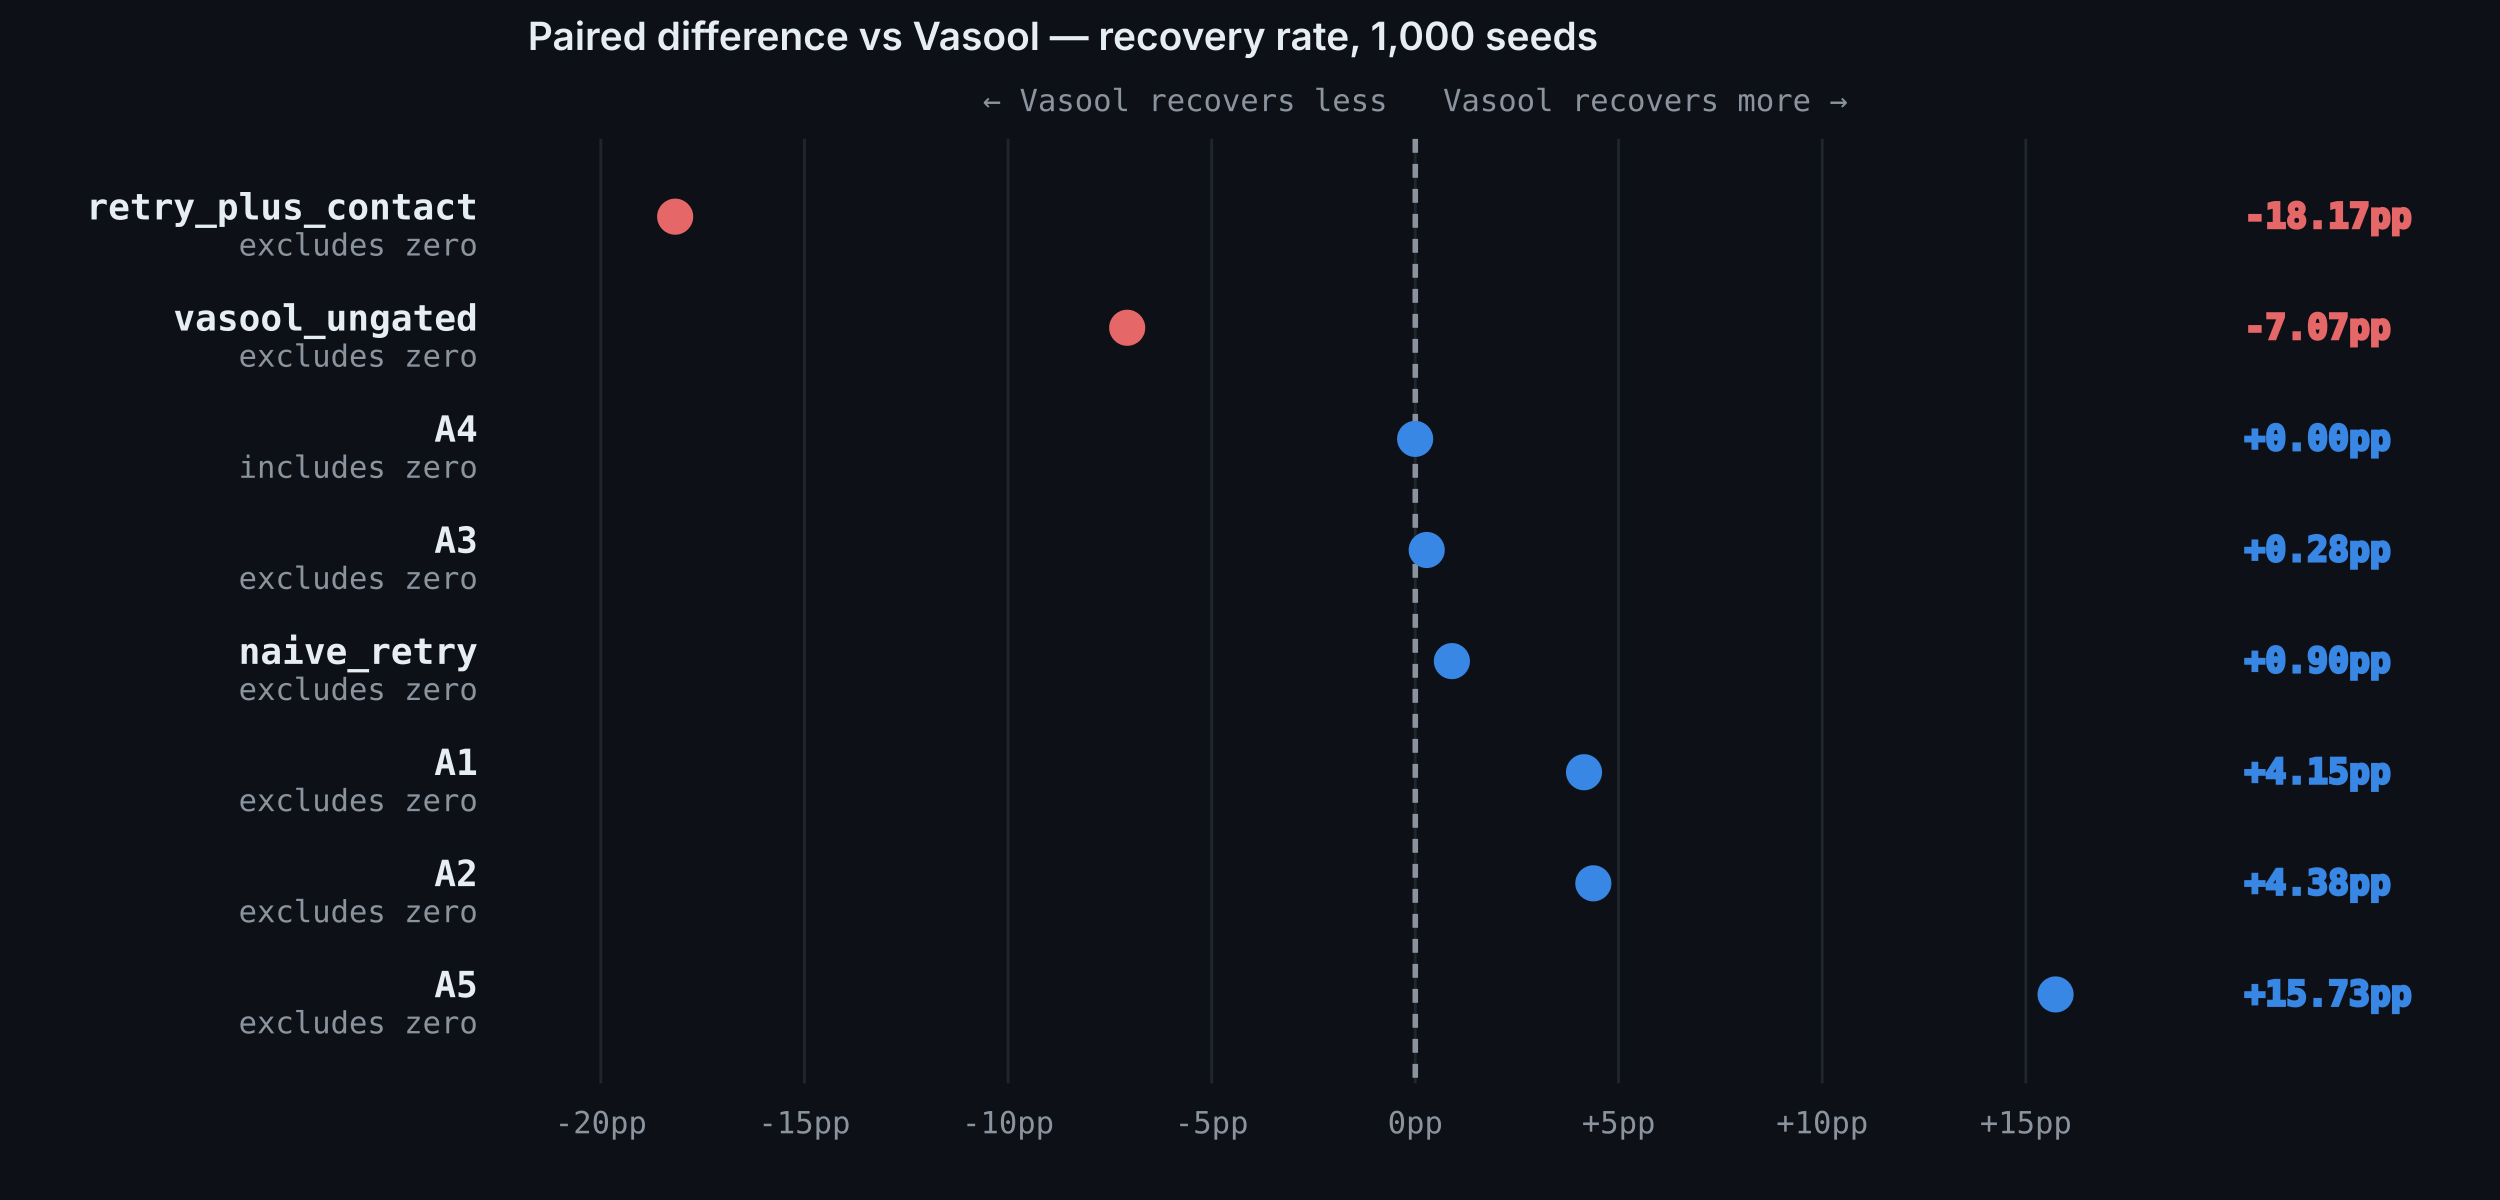
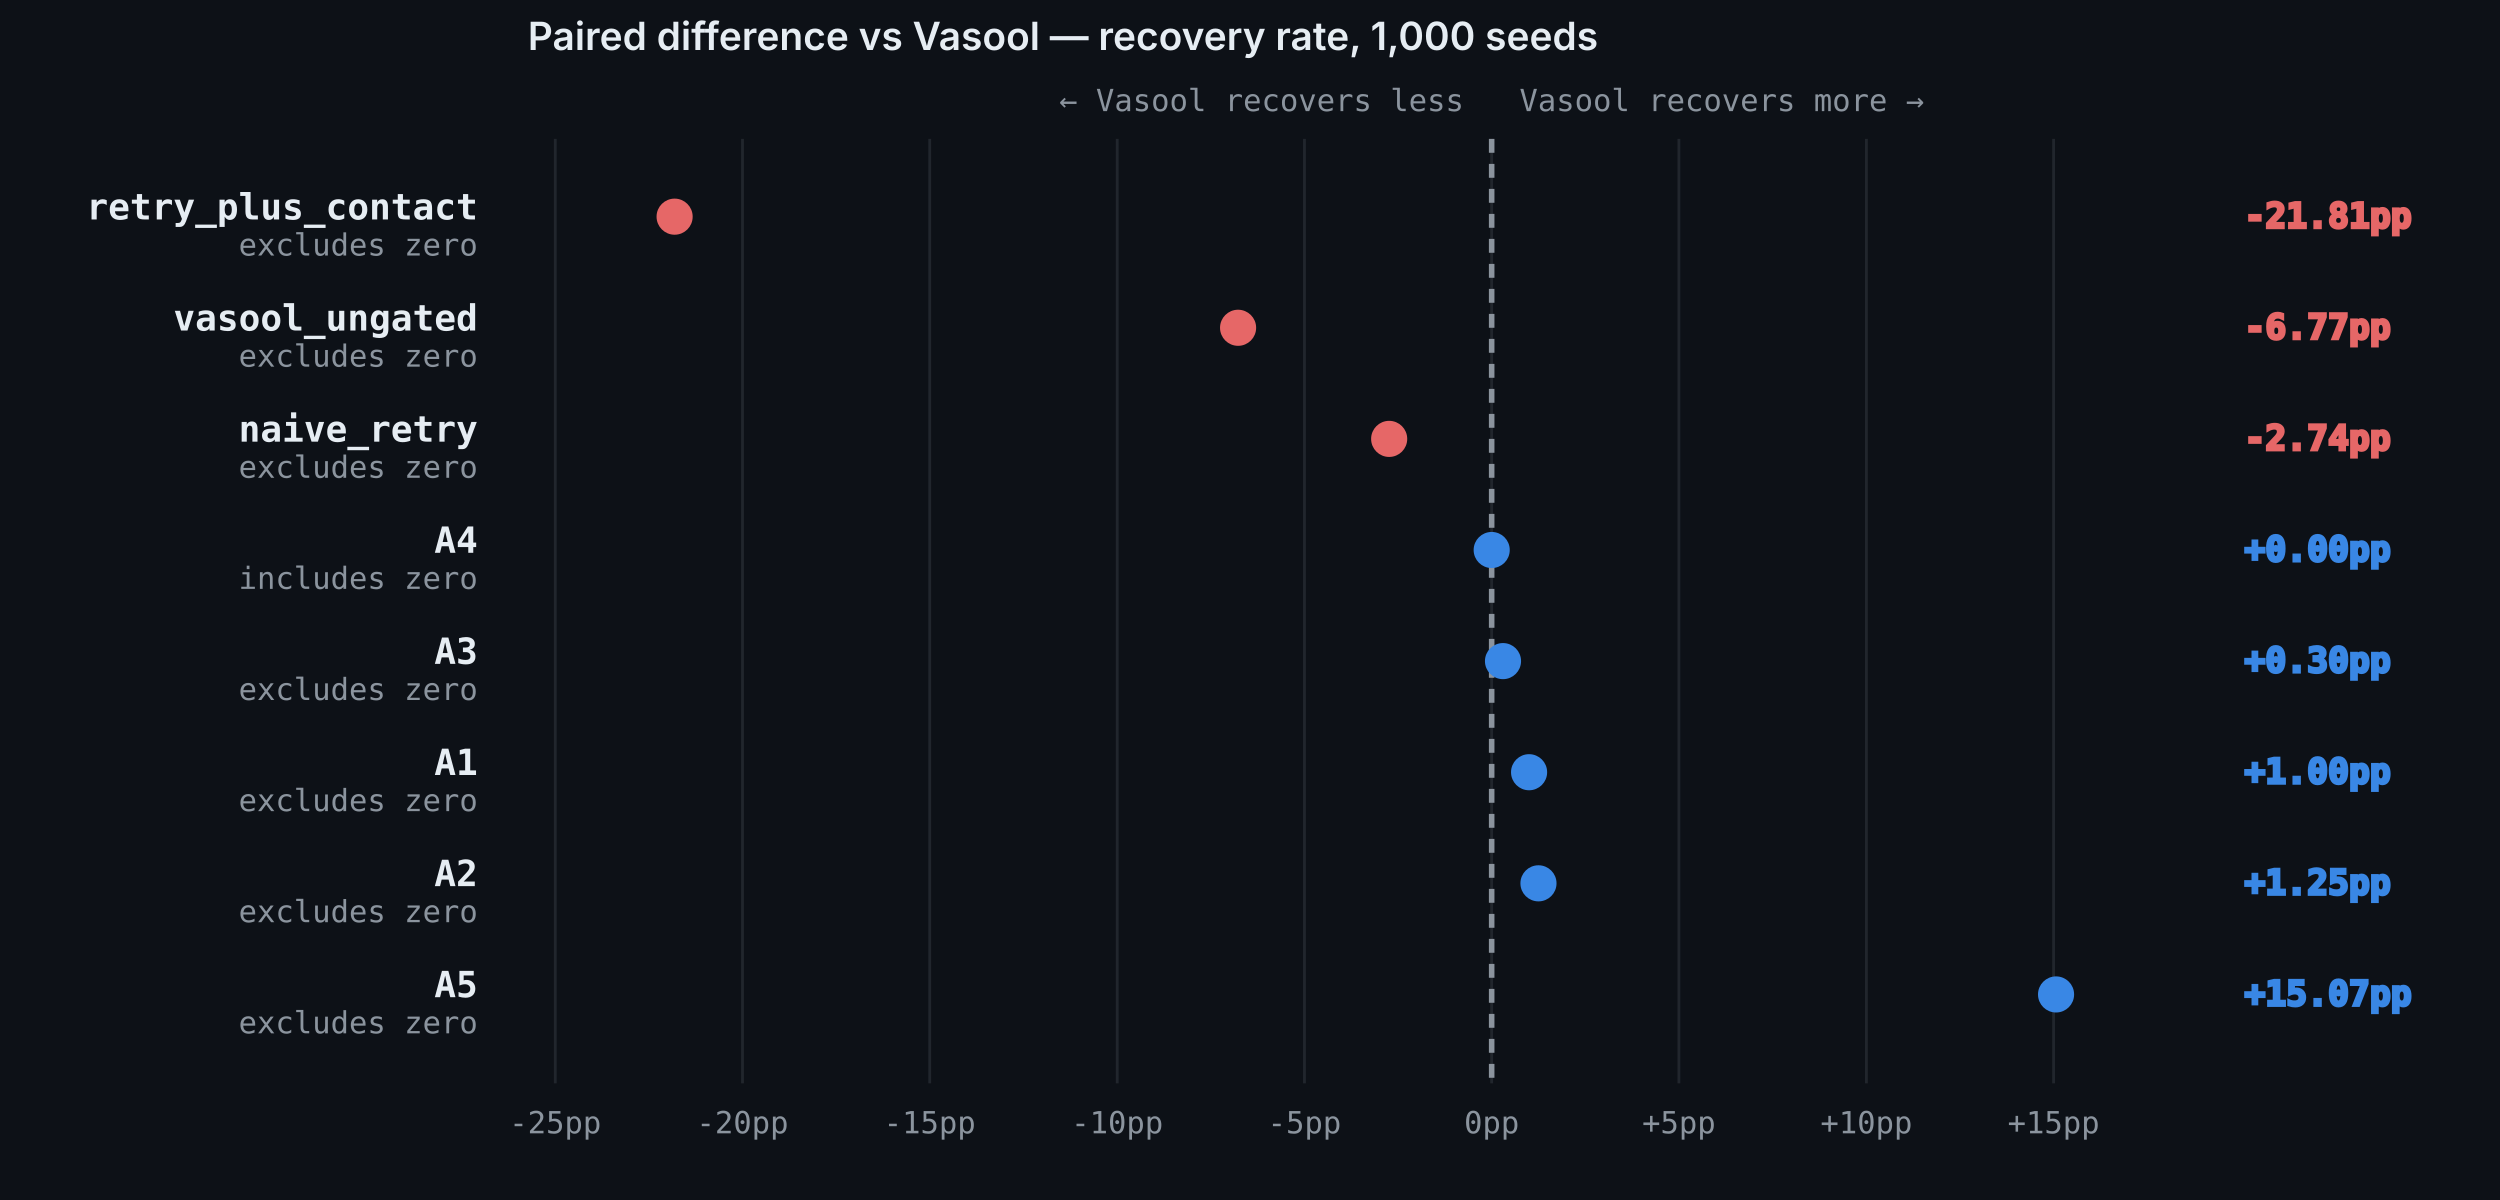
<svg xmlns="http://www.w3.org/2000/svg" viewBox="0 0 900 432" width="900" height="432" role="img" aria-label="Paired difference in recovery rate against Vasool, 95 percent bootstrap intervals">
  <style>
  .lbl{font:600 13px ui-monospace,SFMono-Regular,Menlo,monospace;fill:#e6edf3}
  .sub{font:11px ui-monospace,SFMono-Regular,Menlo,monospace;fill:#8b949e}
  .tick{font:11px ui-monospace,SFMono-Regular,Menlo,monospace;fill:#8b949e}
  .val{font:600 12.5px ui-monospace,SFMono-Regular,Menlo,monospace}
  .ttl{font:600 14px -apple-system,Segoe UI,sans-serif;fill:#e6edf3}
  .grid{stroke:#21262d;stroke-width:1}
  .zero{stroke:#8b949e;stroke-width:2;stroke-dasharray:5 4}
  .ring{stroke:#0d1117}
</style>
  <rect width="900" height="432" fill="#0d1117" />
  <text x="190" y="18" class="ttl">Paired difference vs Vasool — recovery rate, 1,000 seeds</text>
-   <line x1="216.3" y1="50" x2="216.3" y2="390" class="grid" />
-   <text x="216.3" y="408" text-anchor="middle" class="tick">-20pp</text>
-   <line x1="289.6" y1="50" x2="289.6" y2="390" class="grid" />
-   <text x="289.6" y="408" text-anchor="middle" class="tick">-15pp</text>
-   <line x1="362.9" y1="50" x2="362.9" y2="390" class="grid" />
-   <text x="362.9" y="408" text-anchor="middle" class="tick">-10pp</text>
-   <line x1="436.2" y1="50" x2="436.2" y2="390" class="grid" />
-   <text x="436.2" y="408" text-anchor="middle" class="tick">-5pp</text>
-   <line x1="509.5" y1="50" x2="509.5" y2="390" class="grid" />
-   <text x="509.5" y="408" text-anchor="middle" class="tick">0pp</text>
-   <line x1="582.7" y1="50" x2="582.7" y2="390" class="grid" />
-   <text x="582.7" y="408" text-anchor="middle" class="tick">+5pp</text>
-   <line x1="656.0" y1="50" x2="656.0" y2="390" class="grid" />
-   <text x="656.0" y="408" text-anchor="middle" class="tick">+10pp</text>
-   <line x1="729.3" y1="50" x2="729.3" y2="390" class="grid" />
-   <text x="729.3" y="408" text-anchor="middle" class="tick">+15pp</text>
-   <line x1="509.5" y1="50" x2="509.5" y2="390" class="zero" />
-   <text x="499.5" y="40" text-anchor="end" class="sub">← Vasool recovers less</text>
-   <text x="519.5" y="40" text-anchor="start" class="sub">Vasool recovers more →</text>
+   <line x1="199.9" y1="50" x2="199.9" y2="390" class="grid" />
+   <text x="199.9" y="408" text-anchor="middle" class="tick">-25pp</text>
+   <line x1="267.3" y1="50" x2="267.3" y2="390" class="grid" />
+   <text x="267.3" y="408" text-anchor="middle" class="tick">-20pp</text>
+   <line x1="334.7" y1="50" x2="334.7" y2="390" class="grid" />
+   <text x="334.7" y="408" text-anchor="middle" class="tick">-15pp</text>
+   <line x1="402.2" y1="50" x2="402.2" y2="390" class="grid" />
+   <text x="402.2" y="408" text-anchor="middle" class="tick">-10pp</text>
+   <line x1="469.6" y1="50" x2="469.6" y2="390" class="grid" />
+   <text x="469.6" y="408" text-anchor="middle" class="tick">-5pp</text>
+   <line x1="537.0" y1="50" x2="537.0" y2="390" class="grid" />
+   <text x="537.0" y="408" text-anchor="middle" class="tick">0pp</text>
+   <line x1="604.4" y1="50" x2="604.4" y2="390" class="grid" />
+   <text x="604.4" y="408" text-anchor="middle" class="tick">+5pp</text>
+   <line x1="671.9" y1="50" x2="671.9" y2="390" class="grid" />
+   <text x="671.9" y="408" text-anchor="middle" class="tick">+10pp</text>
+   <line x1="739.3" y1="50" x2="739.3" y2="390" class="grid" />
+   <text x="739.3" y="408" text-anchor="middle" class="tick">+15pp</text>
+   <line x1="537.0" y1="50" x2="537.0" y2="390" class="zero" />
+   <text x="527.0" y="40" text-anchor="end" class="sub">← Vasool recovers less</text>
+   <text x="547.0" y="40" text-anchor="start" class="sub">Vasool recovers more →</text>
  <style>.c0{stroke:#e66767;fill:#e66767}</style>
  <text x="172" y="79.0" text-anchor="end" class="lbl">retry_plus_contact</text>
  <text x="172" y="92.0" text-anchor="end" class="sub">excludes zero</text>
-   <line x1="240.17" y1="78.0" x2="245.97" y2="78.0" class="c0" stroke-width="2" stroke-linecap="round" />
-   <circle cx="243.06" cy="78.0" r="5.5" class="c0 ring" stroke-width="2" />
-   <text x="808" y="82.0" class="val c0" stroke="none">-18.17pp</text>
+   <line x1="240.17" y1="78.0" x2="245.50" y2="78.0" class="c0" stroke-width="2" stroke-linecap="round" />
+   <circle cx="242.86" cy="78.0" r="5.5" class="c0 ring" stroke-width="2" />
+   <text x="808" y="82.0" class="val c0" stroke="none">-21.81pp</text>
  <style>.c1{stroke:#e66767;fill:#e66767}</style>
  <text x="172" y="119.0" text-anchor="end" class="lbl">vasool_ungated</text>
  <text x="172" y="132.0" text-anchor="end" class="sub">excludes zero</text>
-   <line x1="404.34" y1="118.0" x2="407.24" y2="118.0" class="c1" stroke-width="2" stroke-linecap="round" />
-   <circle cx="405.79" cy="118.0" r="5.5" class="c1 ring" stroke-width="2" />
-   <text x="808" y="122.0" class="val c1" stroke="none">-7.07pp</text>
-   <style>.c2{stroke:#3987e5;fill:#3987e5}</style>
-   <text x="172" y="159.0" text-anchor="end" class="lbl">A4</text>
-   <text x="172" y="172.0" text-anchor="end" class="sub">includes zero</text>
-   <line x1="509.45" y1="158.0" x2="509.45" y2="158.0" class="c2" stroke-width="2" stroke-linecap="round" />
-   <circle cx="509.45" cy="158.0" r="5.5" class="c2 ring" stroke-width="2" />
-   <text x="808" y="162.0" class="val c2" stroke="none">+0.00pp</text>
+   <line x1="444.44" y1="118.0" x2="446.97" y2="118.0" class="c1" stroke-width="2" stroke-linecap="round" />
+   <circle cx="445.71" cy="118.0" r="5.5" class="c1 ring" stroke-width="2" />
+   <text x="808" y="122.0" class="val c1" stroke="none">-6.77pp</text>
+   <style>.c2{stroke:#e66767;fill:#e66767}</style>
+   <text x="172" y="159.0" text-anchor="end" class="lbl">naive_retry</text>
+   <text x="172" y="172.0" text-anchor="end" class="sub">excludes zero</text>
+   <line x1="497.59" y1="158.0" x2="502.57" y2="158.0" class="c2" stroke-width="2" stroke-linecap="round" />
+   <circle cx="500.10" cy="158.0" r="5.5" class="c2 ring" stroke-width="2" />
+   <text x="808" y="162.0" class="val c2" stroke="none">-2.74pp</text>
  <style>.c3{stroke:#3987e5;fill:#3987e5}</style>
-   <text x="172" y="199.0" text-anchor="end" class="lbl">A3</text>
-   <text x="172" y="212.0" text-anchor="end" class="sub">excludes zero</text>
-   <line x1="512.70" y1="198.0" x2="514.53" y2="198.0" class="c3" stroke-width="2" stroke-linecap="round" />
-   <circle cx="513.62" cy="198.0" r="5.5" class="c3 ring" stroke-width="2" />
-   <text x="808" y="202.0" class="val c3" stroke="none">+0.28pp</text>
+   <text x="172" y="199.0" text-anchor="end" class="lbl">A4</text>
+   <text x="172" y="212.0" text-anchor="end" class="sub">includes zero</text>
+   <line x1="537.01" y1="198.0" x2="537.01" y2="198.0" class="c3" stroke-width="2" stroke-linecap="round" />
+   <circle cx="537.01" cy="198.0" r="5.5" class="c3 ring" stroke-width="2" />
+   <text x="808" y="202.0" class="val c3" stroke="none">+0.00pp</text>
  <style>.c4{stroke:#3987e5;fill:#3987e5}</style>
-   <text x="172" y="239.0" text-anchor="end" class="lbl">naive_retry</text>
+   <text x="172" y="239.0" text-anchor="end" class="lbl">A3</text>
  <text x="172" y="252.0" text-anchor="end" class="sub">excludes zero</text>
-   <line x1="519.90" y1="238.0" x2="525.34" y2="238.0" class="c4" stroke-width="2" stroke-linecap="round" />
-   <circle cx="522.68" cy="238.0" r="5.5" class="c4 ring" stroke-width="2" />
-   <text x="808" y="242.0" class="val c4" stroke="none">+0.90pp</text>
+   <line x1="540.23" y1="238.0" x2="541.91" y2="238.0" class="c4" stroke-width="2" stroke-linecap="round" />
+   <circle cx="541.08" cy="238.0" r="5.5" class="c4 ring" stroke-width="2" />
+   <text x="808" y="242.0" class="val c4" stroke="none">+0.30pp</text>
  <style>.c5{stroke:#3987e5;fill:#3987e5}</style>
  <text x="172" y="279.0" text-anchor="end" class="lbl">A1</text>
  <text x="172" y="292.0" text-anchor="end" class="sub">excludes zero</text>
-   <line x1="568.10" y1="278.0" x2="572.40" y2="278.0" class="c5" stroke-width="2" stroke-linecap="round" />
-   <circle cx="570.25" cy="278.0" r="5.5" class="c5 ring" stroke-width="2" />
-   <text x="808" y="282.0" class="val c5" stroke="none">+4.15pp</text>
+   <line x1="548.53" y1="278.0" x2="552.42" y2="278.0" class="c5" stroke-width="2" stroke-linecap="round" />
+   <circle cx="550.47" cy="278.0" r="5.5" class="c5 ring" stroke-width="2" />
+   <text x="808" y="282.0" class="val c5" stroke="none">+1.00pp</text>
  <style>.c6{stroke:#3987e5;fill:#3987e5}</style>
  <text x="172" y="319.0" text-anchor="end" class="lbl">A2</text>
  <text x="172" y="332.0" text-anchor="end" class="sub">excludes zero</text>
-   <line x1="572.54" y1="318.0" x2="574.69" y2="318.0" class="c6" stroke-width="2" stroke-linecap="round" />
-   <circle cx="573.60" cy="318.0" r="5.5" class="c6 ring" stroke-width="2" />
-   <text x="808" y="322.0" class="val c6" stroke="none">+4.38pp</text>
+   <line x1="552.75" y1="318.0" x2="554.97" y2="318.0" class="c6" stroke-width="2" stroke-linecap="round" />
+   <circle cx="553.85" cy="318.0" r="5.5" class="c6 ring" stroke-width="2" />
+   <text x="808" y="322.0" class="val c6" stroke="none">+1.25pp</text>
  <style>.c7{stroke:#3987e5;fill:#3987e5}</style>
  <text x="172" y="359.0" text-anchor="end" class="lbl">A5</text>
  <text x="172" y="372.0" text-anchor="end" class="sub">excludes zero</text>
-   <line x1="738.19" y1="358.0" x2="741.83" y2="358.0" class="c7" stroke-width="2" stroke-linecap="round" />
-   <circle cx="740.00" cy="358.0" r="5.5" class="c7 ring" stroke-width="2" />
-   <text x="808" y="362.0" class="val c7" stroke="none">+15.73pp</text>
+   <line x1="738.55" y1="358.0" x2="741.83" y2="358.0" class="c7" stroke-width="2" stroke-linecap="round" />
+   <circle cx="740.18" cy="358.0" r="5.5" class="c7 ring" stroke-width="2" />
+   <text x="808" y="362.0" class="val c7" stroke="none">+15.07pp</text>
</svg>
